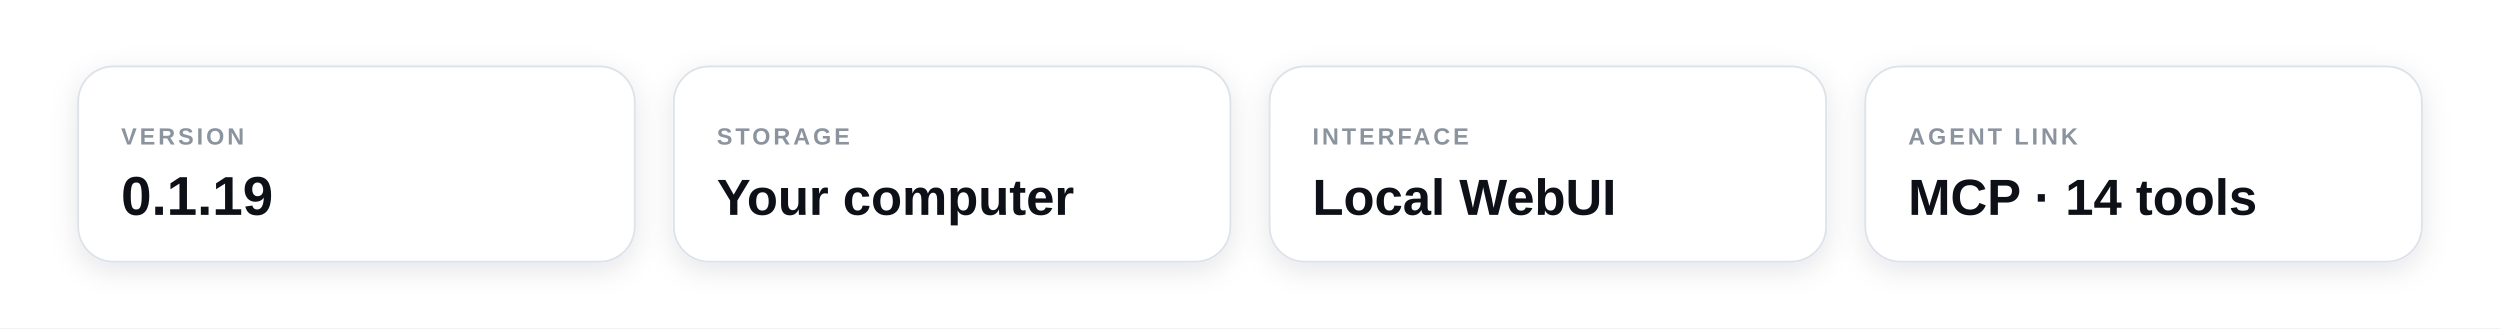
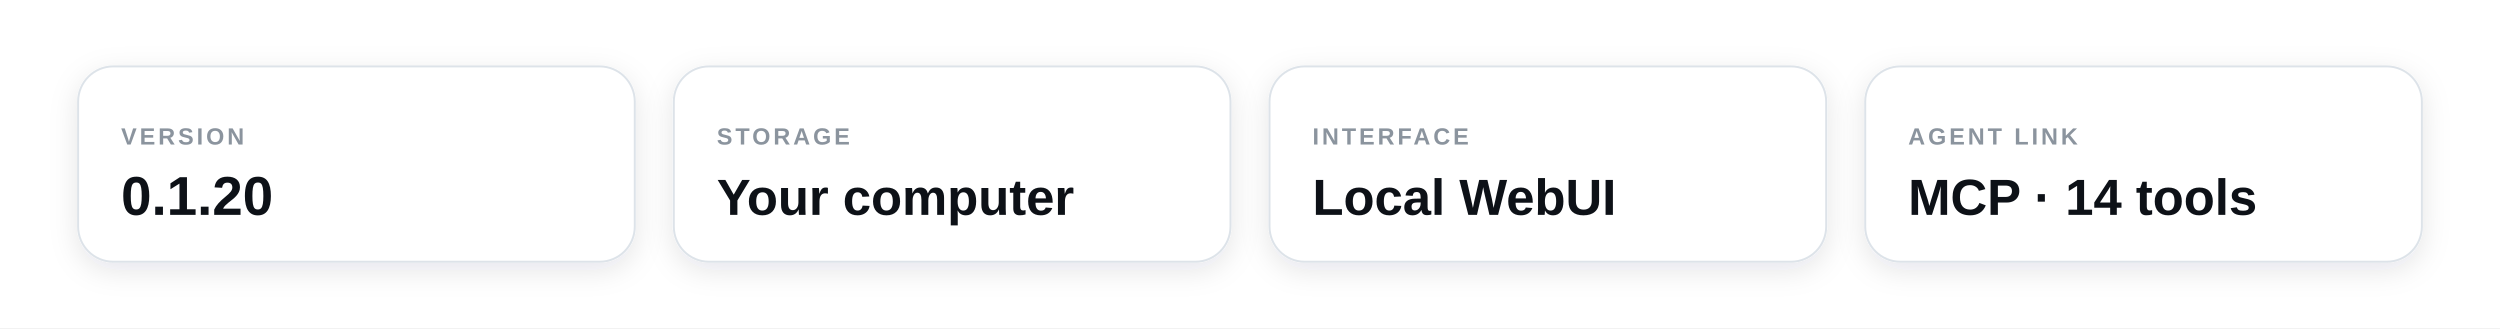
- <svg xmlns="http://www.w3.org/2000/svg" viewBox="0 0 1280 168" width="1280" height="168" role="img" aria-label="At a glance: version 0.1.19, storage on your computer, local WebUI interface, MCP with 14 tools.">
+ <svg xmlns="http://www.w3.org/2000/svg" viewBox="0 0 1280 168" width="1280" height="168" role="img" aria-label="At a glance: version 0.1.20, storage on your computer, local WebUI interface, MCP with 14 tools.">
  <defs>
    <radialGradient id="halo" cx="50%" cy="50%" r="50%">
      <stop offset="0" stop-color="#FF7A70" stop-opacity=".55" />
      <stop offset=".45" stop-color="#FF7A70" stop-opacity=".18" />
      <stop offset="1" stop-color="#FF7A70" stop-opacity="0" />
    </radialGradient>
    <linearGradient id="cardGrad" x1="0" y1="0" x2="0" y2="1">
      <stop offset="0" stop-color="#FFFFFF" />
      <stop offset="1" stop-color="#FFFFFF" />
    </linearGradient>
    <linearGradient id="cardAltGrad" x1="0" y1="0" x2="0" y2="1">
      <stop offset="0" stop-color="#F6F8FA" />
      <stop offset="1" stop-color="#F6F8FA" />
    </linearGradient>
    <filter id="soft" x="-30%" y="-30%" width="160%" height="180%">
      <feDropShadow dx="0" dy="8" stdDeviation="14" flood-color="rgba(31,35,40,.13)" flood-opacity="1" />
    </filter>
    <filter id="softSm" x="-30%" y="-30%" width="160%" height="180%">
      <feDropShadow dx="0" dy="4" stdDeviation="7" flood-color="rgba(31,35,40,.13)" flood-opacity=".8" />
    </filter>
  </defs>
  <style>
  .s{font-family:-apple-system, BlinkMacSystemFont, 'Segoe UI Variable Display', 'Segoe UI', 'Helvetica Neue', Arial, 'Microsoft YaHei', 'PingFang SC', 'Hiragino Sans GB', 'Noto Sans CJK SC', sans-serif}
  .m{font-family:ui-monospace, SFMono-Regular, 'SF Mono', Menlo, Consolas, 'Liberation Mono', 'Microsoft YaHei', monospace}
  .rise{opacity:0;animation:rise .9s cubic-bezier(.16,.84,.32,1) both}
  @keyframes rise{from{opacity:0;transform:translateY(14px);filter:blur(6px)}to{opacity:1;transform:none;filter:blur(0)}}
  @keyframes breathe{0%,100%{opacity:.45;transform:scale(.96)}50%{opacity:.9;transform:scale(1.05)}}
  @keyframes breathe2{
    0%{opacity:.05;transform:scale(.93);animation-timing-function:cubic-bezier(.66,0,.34,1)}
    18%{opacity:.12;transform:scale(1.03);animation-timing-function:cubic-bezier(.37,0,.63,1)}
    34%{opacity:.07;transform:scale(.99);animation-timing-function:cubic-bezier(.45,0,.55,1)}
    57%{opacity:.15;transform:scale(1.085);animation-timing-function:cubic-bezier(.3,0,.7,1)}
    72%{opacity:.088;transform:scale(1.008);animation-timing-function:cubic-bezier(.6,0,.4,1)}
    88%{opacity:.126;transform:scale(1.052);animation-timing-function:cubic-bezier(.5,0,.5,1)}
    100%{opacity:.05;transform:scale(.93)}
  }
  @keyframes twinkle{0%,100%{opacity:.12}50%{opacity:.5}}
  .tw{animation:twinkle 9s ease-in-out infinite}
  .snr{animation:snr 5.4s cubic-bezier(.16,.84,.32,1) infinite;transform-box:fill-box;transform-origin:center}
  @keyframes snr{0%{transform:scale(.5);opacity:.55}65%{opacity:0}100%{transform:scale(1.6);opacity:0}}
  .swp{animation-timing-function:cubic-bezier(.83,0,.17,1);animation-iteration-count:infinite;opacity:0}
  .march{animation:march 1.65s linear infinite}
  .dp{animation:dotpulse 2.6s ease-in-out infinite}
  @keyframes dotpulse{0%,100%{opacity:.42}50%{opacity:1}}
  @keyframes march{to{stroke-dashoffset:-24}}
  .scan{animation:scan 4s cubic-bezier(.83,0,.17,1) infinite;opacity:0}
  @keyframes scan{0%{transform:translateX(0);opacity:0}8%{opacity:1}88%{opacity:1}100%{transform:translateX(1140px);opacity:0}}
  @media (prefers-reduced-motion: reduce){
    .rise{animation:none!important;opacity:1!important;filter:none!important;transform:none!important}
    .tw{animation:none!important;opacity:.55!important}
    .snr,.swp,.scan{animation:none!important;opacity:0!important}
    .march{animation:none!important}
    .dp{animation:none!important;opacity:1!important}
  }@keyframes swp{0%{transform:translateX(0);opacity:0}18%{opacity:1}82%{opacity:1}100%{transform:translateX(197px);opacity:0}}</style>
  <rect width="1280" height="168" fill="#FFFFFF" />
  <g filter="url(#softSm)">
    <rect x="40" y="34" width="285" height="100" rx="18" fill="#FFFFFF" stroke="#DDE3E9" stroke-width="1" />
  </g>
  <text x="62" y="74" font-size="12" font-weight="700" fill="#8B949E" letter-spacing="1.5" class="s">VERSION</text>
-   <text x="62" y="110" font-size="28" font-weight="600" fill="#0D1117" class="s">0.1.19</text>
+   <text x="62" y="110" font-size="28" font-weight="600" fill="#0D1117" class="s">0.1.20</text>
  <g filter="url(#softSm)">
    <rect x="345" y="34" width="285" height="100" rx="18" fill="#FFFFFF" stroke="#DDE3E9" stroke-width="1" />
  </g>
  <text x="367" y="74" font-size="12" font-weight="700" fill="#8B949E" letter-spacing="1.5" class="s">STORAGE</text>
  <text x="367" y="110" font-size="26" font-weight="600" fill="#0D1117" class="s">Your computer</text>
  <g filter="url(#softSm)">
    <rect x="650" y="34" width="285" height="100" rx="18" fill="#FFFFFF" stroke="#DDE3E9" stroke-width="1" />
  </g>
  <text x="672" y="74" font-size="12" font-weight="700" fill="#8B949E" letter-spacing="1.5" class="s">INTERFACE</text>
  <text x="672" y="110" font-size="26" font-weight="600" fill="#0D1117" class="s">Local WebUI</text>
  <g filter="url(#softSm)">
    <rect x="955" y="34" width="285" height="100" rx="18" fill="#FFFFFF" stroke="#DDE3E9" stroke-width="1" />
  </g>
  <text x="977" y="74" font-size="12" font-weight="700" fill="#8B949E" letter-spacing="1.5" class="s">AGENT LINK</text>
  <text x="977" y="110" font-size="26" font-weight="600" fill="#0D1117" class="s">MCP · 14 tools</text>
</svg>
